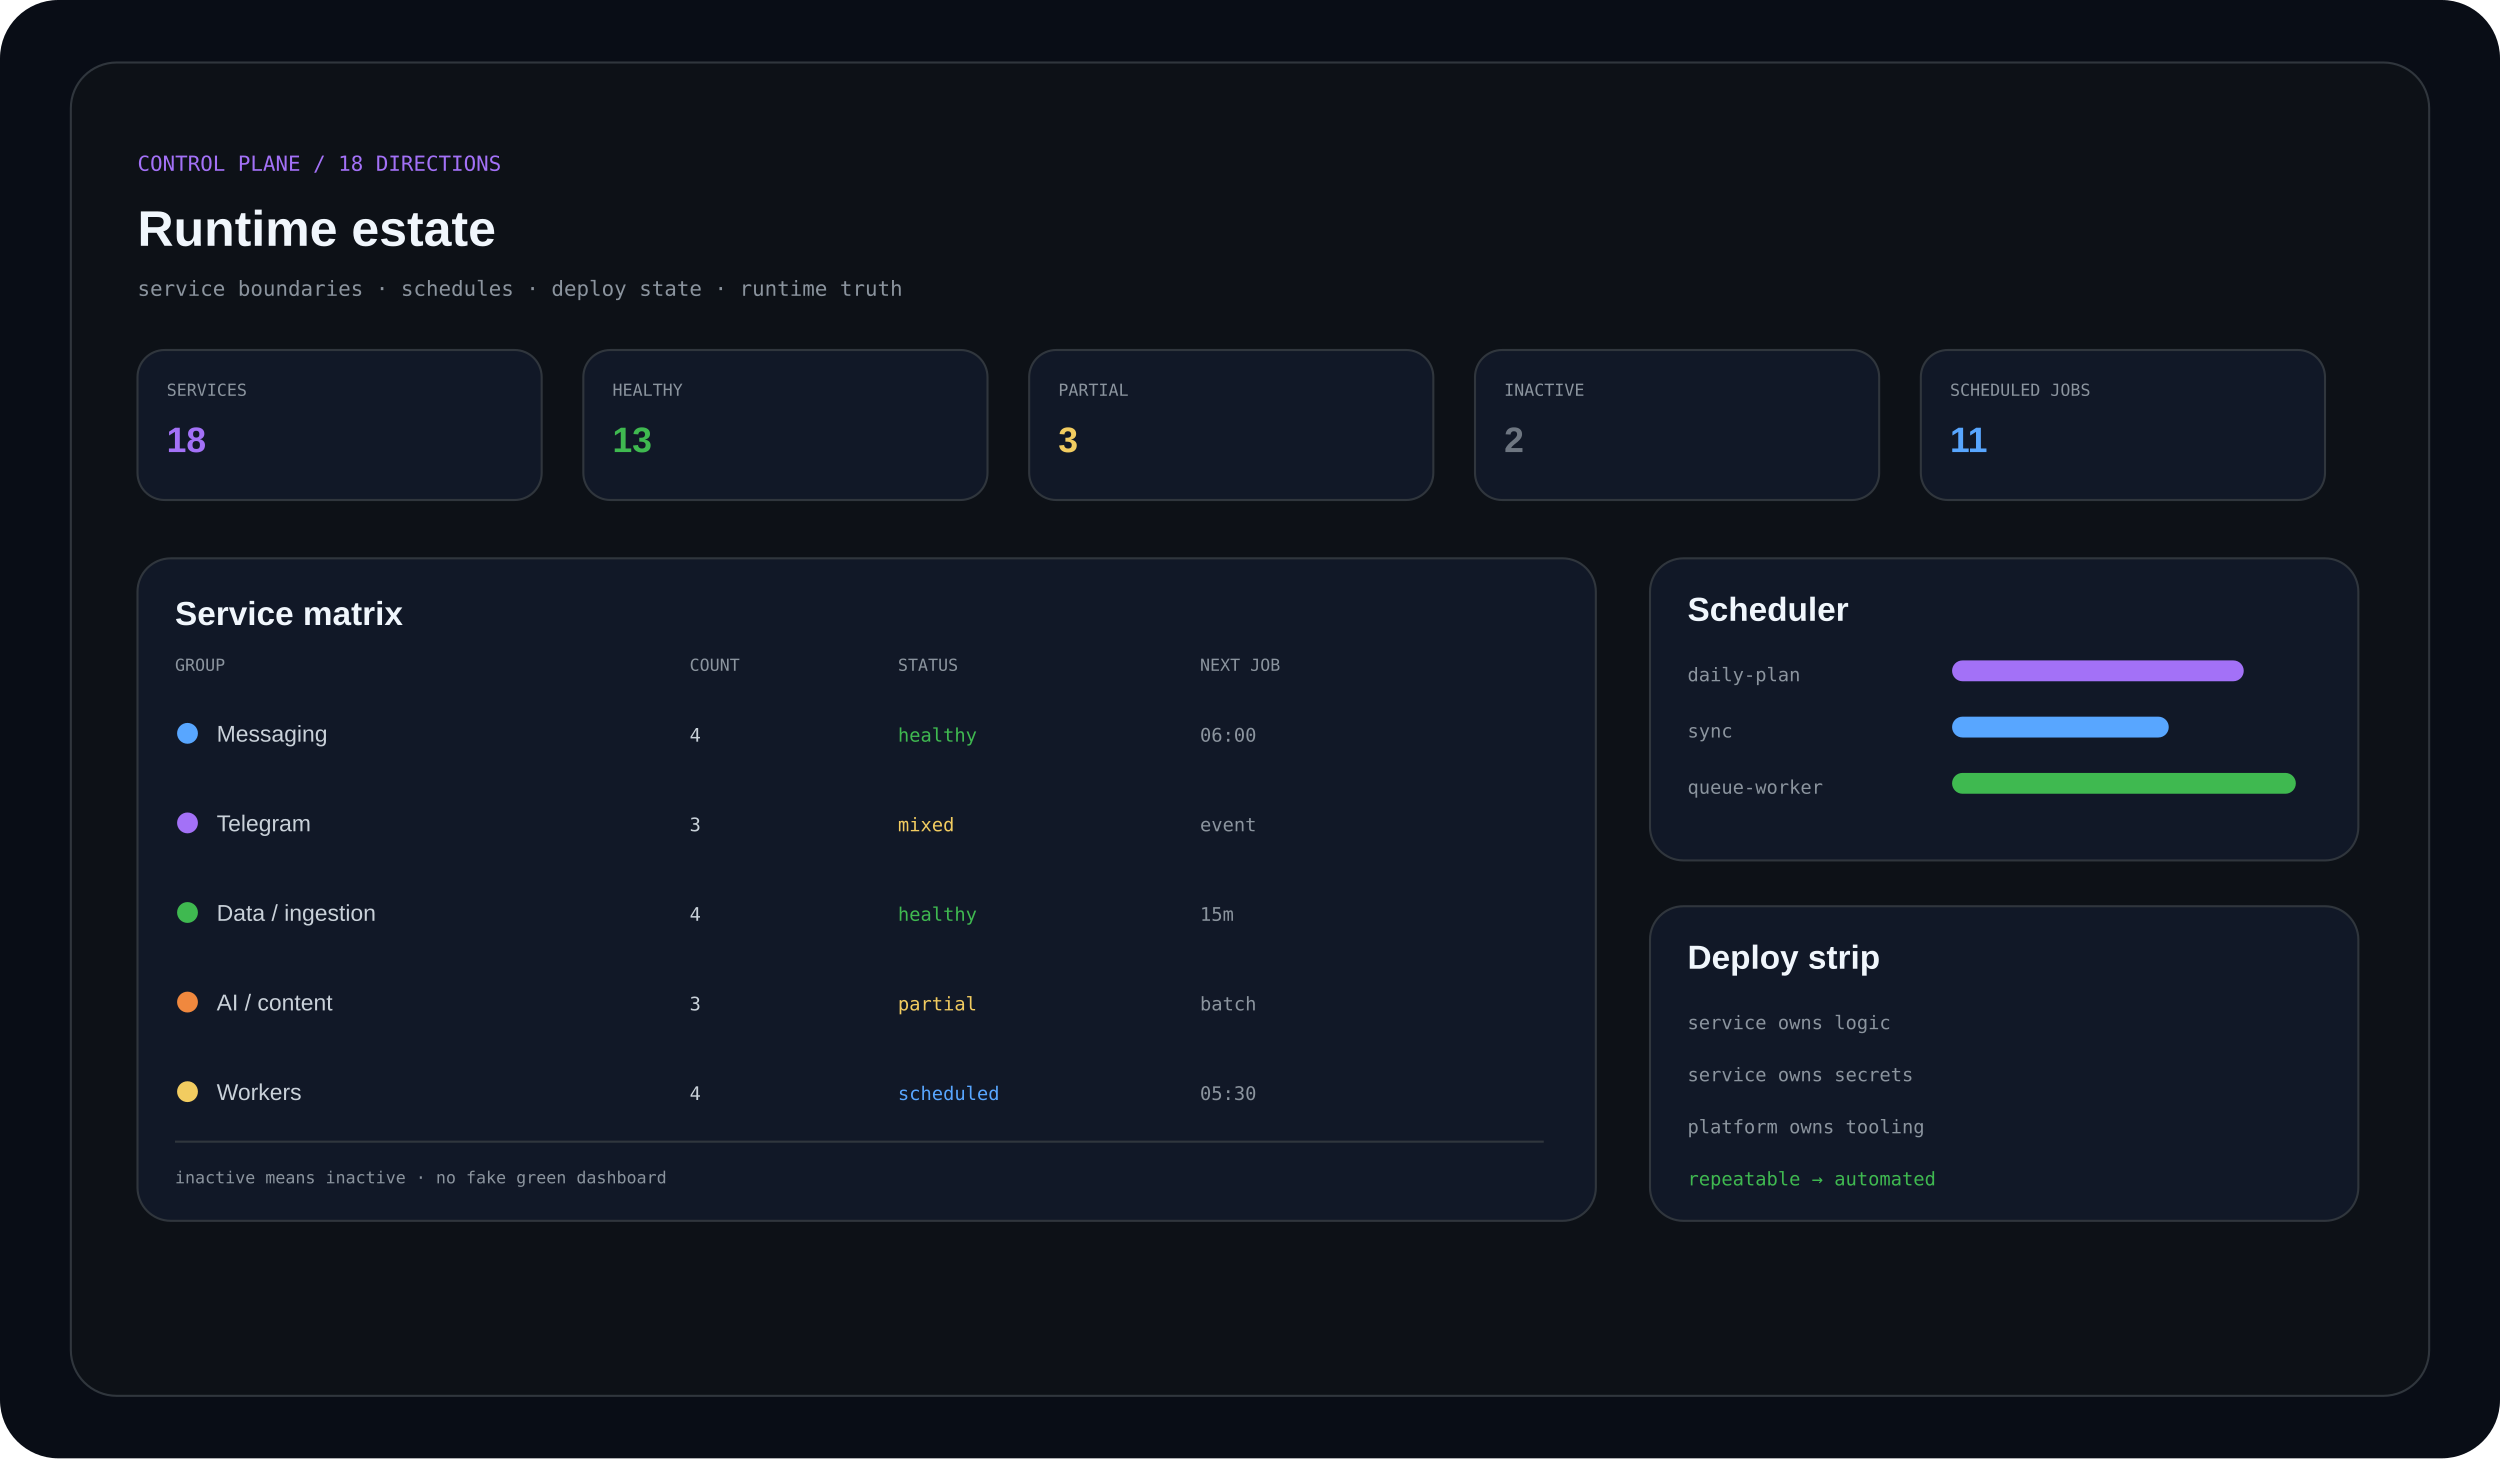
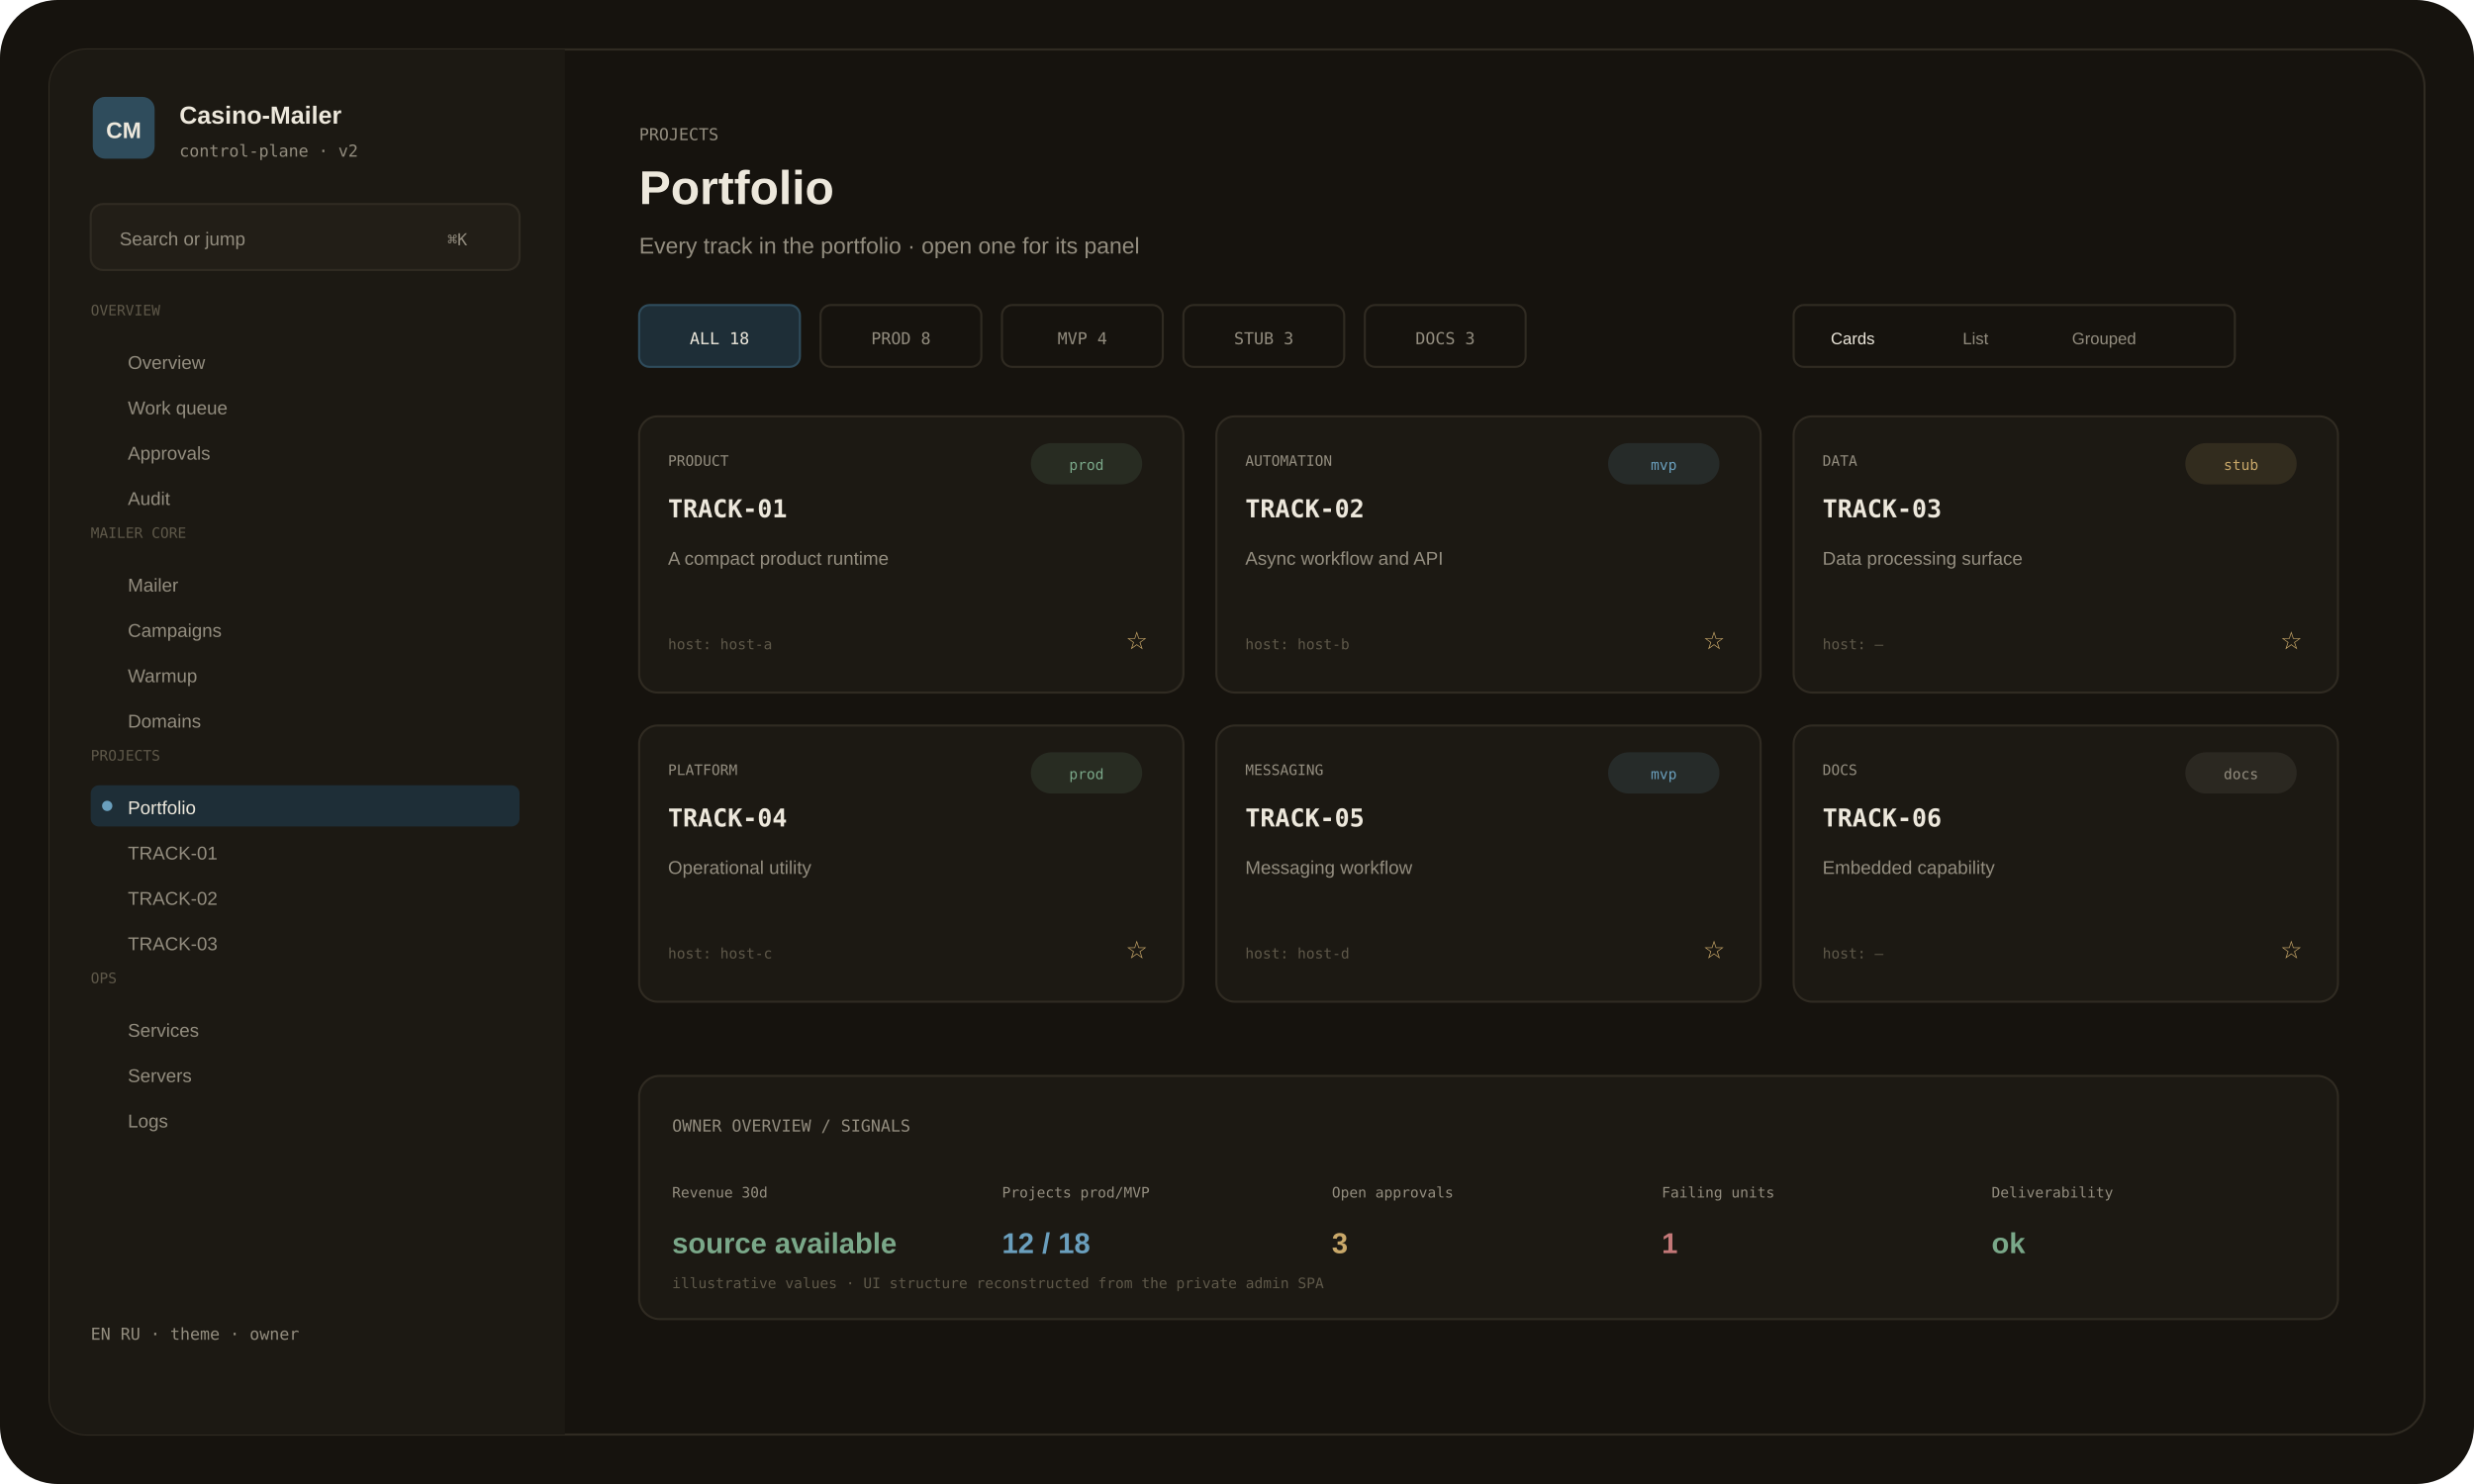
- <svg xmlns="http://www.w3.org/2000/svg" width="1200" height="700" viewBox="0 0 1200 700">
-   <rect width="1200" height="700" rx="28" fill="#090d16" />
-   <rect x="34" y="30" width="1132" height="640" rx="22" fill="#0d1117" stroke="#30363d" />
-   <text x="66" y="82" fill="#a371f7" font-family="monospace" font-size="10">CONTROL PLANE / 18 DIRECTIONS</text>
-   <text x="66" y="118" fill="#f0f6fc" font-family="Arial" font-size="24" font-weight="700">Runtime estate</text>
-   <text x="66" y="142" fill="#8b949e" font-family="monospace" font-size="10">service boundaries · schedules · deploy state · runtime truth</text>
-   <g transform="translate(66 168)">
-     <rect width="194" height="72" rx="13" fill="#111827" stroke="#30363d" />
-     <text x="14" y="22" fill="#8b949e" font-family="monospace" font-size="8">SERVICES</text>
-     <text x="14" y="49" fill="#a371f7" font-family="Arial" font-size="17" font-weight="700">18</text>
-   </g>
-   <g transform="translate(280 168)">
-     <rect width="194" height="72" rx="13" fill="#111827" stroke="#30363d" />
-     <text x="14" y="22" fill="#8b949e" font-family="monospace" font-size="8">HEALTHY</text>
-     <text x="14" y="49" fill="#3fb950" font-family="Arial" font-size="17" font-weight="700">13</text>
-   </g>
-   <g transform="translate(494 168)">
-     <rect width="194" height="72" rx="13" fill="#111827" stroke="#30363d" />
-     <text x="14" y="22" fill="#8b949e" font-family="monospace" font-size="8">PARTIAL</text>
-     <text x="14" y="49" fill="#f2cc60" font-family="Arial" font-size="17" font-weight="700">3</text>
-   </g>
-   <g transform="translate(708 168)">
-     <rect width="194" height="72" rx="13" fill="#111827" stroke="#30363d" />
-     <text x="14" y="22" fill="#8b949e" font-family="monospace" font-size="8">INACTIVE</text>
-     <text x="14" y="49" fill="#6e7681" font-family="Arial" font-size="17" font-weight="700">2</text>
-   </g>
-   <g transform="translate(922 168)">
-     <rect width="194" height="72" rx="13" fill="#111827" stroke="#30363d" />
-     <text x="14" y="22" fill="#8b949e" font-family="monospace" font-size="8">SCHEDULED JOBS</text>
-     <text x="14" y="49" fill="#58a6ff" font-family="Arial" font-size="17" font-weight="700">11</text>
-   </g>
-   <g transform="translate(66 268)">
-     <rect width="700" height="318" rx="16" fill="#111827" stroke="#30363d" />
-     <text x="18" y="32" fill="#f0f6fc" font-family="Arial" font-size="16" font-weight="700">Service matrix</text>
-     <text x="18" y="54" fill="#8b949e" font-family="monospace" font-size="8">GROUP</text>
-     <text x="265" y="54" fill="#8b949e" font-family="monospace" font-size="8">COUNT</text>
-     <text x="365" y="54" fill="#8b949e" font-family="monospace" font-size="8">STATUS</text>
-     <text x="510" y="54" fill="#8b949e" font-family="monospace" font-size="8">NEXT JOB</text>
-     <g transform="translate(18 76)">
-       <circle cx="6" cy="8" r="5" fill="#58a6ff" />
-       <text x="20" y="12" fill="#c9d1d9" font-family="Arial" font-size="11">Messaging</text>
-       <text x="247" y="12" fill="#c9d1d9" font-family="monospace" font-size="9">4</text>
-       <text x="347" y="12" fill="#3fb950" font-family="monospace" font-size="9">healthy</text>
-       <text x="492" y="12" fill="#8b949e" font-family="monospace" font-size="9">06:00</text>
-     </g>
-     <g transform="translate(18 119)">
-       <circle cx="6" cy="8" r="5" fill="#a371f7" />
-       <text x="20" y="12" fill="#c9d1d9" font-family="Arial" font-size="11">Telegram</text>
-       <text x="247" y="12" fill="#c9d1d9" font-family="monospace" font-size="9">3</text>
-       <text x="347" y="12" fill="#f2cc60" font-family="monospace" font-size="9">mixed</text>
-       <text x="492" y="12" fill="#8b949e" font-family="monospace" font-size="9">event</text>
-     </g>
-     <g transform="translate(18 162)">
-       <circle cx="6" cy="8" r="5" fill="#3fb950" />
-       <text x="20" y="12" fill="#c9d1d9" font-family="Arial" font-size="11">Data / ingestion</text>
-       <text x="247" y="12" fill="#c9d1d9" font-family="monospace" font-size="9">4</text>
-       <text x="347" y="12" fill="#3fb950" font-family="monospace" font-size="9">healthy</text>
-       <text x="492" y="12" fill="#8b949e" font-family="monospace" font-size="9">15m</text>
-     </g>
-     <g transform="translate(18 205)">
-       <circle cx="6" cy="8" r="5" fill="#f0883e" />
-       <text x="20" y="12" fill="#c9d1d9" font-family="Arial" font-size="11">AI / content</text>
-       <text x="247" y="12" fill="#c9d1d9" font-family="monospace" font-size="9">3</text>
-       <text x="347" y="12" fill="#f2cc60" font-family="monospace" font-size="9">partial</text>
-       <text x="492" y="12" fill="#8b949e" font-family="monospace" font-size="9">batch</text>
-     </g>
-     <g transform="translate(18 248)">
-       <circle cx="6" cy="8" r="5" fill="#f2cc60" />
-       <text x="20" y="12" fill="#c9d1d9" font-family="Arial" font-size="11">Workers</text>
-       <text x="247" y="12" fill="#c9d1d9" font-family="monospace" font-size="9">4</text>
-       <text x="347" y="12" fill="#58a6ff" font-family="monospace" font-size="9">scheduled</text>
-       <text x="492" y="12" fill="#8b949e" font-family="monospace" font-size="9">05:30</text>
-     </g>
-     <line x1="18" y1="280" x2="675" y2="280" stroke="#30363d" />
-     <text x="18" y="300" fill="#8b949e" font-family="monospace" font-size="8">inactive means inactive · no fake green dashboard</text>
-   </g>
-   <g transform="translate(792 268)">
-     <rect width="340" height="145" rx="16" fill="#111827" stroke="#30363d" />
-     <text x="18" y="30" fill="#f0f6fc" font-family="Arial" font-size="16" font-weight="700">Scheduler</text>
-     <text x="18" y="59" fill="#8b949e" font-family="monospace" font-size="9">daily-plan</text>
-     <rect x="145" y="49" width="140" height="10" rx="5" fill="#a371f7" />
-     <text x="18" y="86" fill="#8b949e" font-family="monospace" font-size="9">sync</text>
-     <rect x="145" y="76" width="104" height="10" rx="5" fill="#58a6ff" />
-     <text x="18" y="113" fill="#8b949e" font-family="monospace" font-size="9">queue-worker</text>
-     <rect x="145" y="103" width="165" height="10" rx="5" fill="#3fb950" />
-   </g>
-   <g transform="translate(792 435)">
-     <rect width="340" height="151" rx="16" fill="#111827" stroke="#30363d" />
-     <text x="18" y="30" fill="#f0f6fc" font-family="Arial" font-size="16" font-weight="700">Deploy strip</text>
-     <text x="18" y="59" fill="#8b949e" font-family="monospace" font-size="9">service owns logic</text>
-     <text x="18" y="84" fill="#8b949e" font-family="monospace" font-size="9">service owns secrets</text>
-     <text x="18" y="109" fill="#8b949e" font-family="monospace" font-size="9">platform owns tooling</text>
-     <text x="18" y="134" fill="#3fb950" font-family="monospace" font-size="9">repeatable → automated</text>
+ <svg xmlns="http://www.w3.org/2000/svg" width="1200" height="720" viewBox="0 0 1200 720">
+   <rect width="1200" height="720" rx="28" fill="#16130e" />
+   <rect x="24" y="24" width="1152" height="672" rx="18" fill="#16130e" stroke="#302b22" />
+   <rect x="24" y="24" width="250" height="672" rx="18" fill="#1c1913" />
+   <rect x="244" y="24" width="30" height="672" fill="#1c1913" />
+   <g transform="translate(45 47)">
+     <rect width="30" height="30" rx="6" fill="#2f4c5c" />
+     <text x="15" y="20" text-anchor="middle" fill="#ede8dc" font-family="Arial" font-size="11" font-weight="700">CM</text>
+     <text x="42" y="13" fill="#ede8dc" font-family="Arial" font-size="12" font-weight="700">Casino-Mailer</text>
+     <text x="42" y="29" fill="#938d7f" font-family="monospace" font-size="8">control-plane · v2</text>
+   </g>
+   <rect x="44" y="99" width="208" height="32" rx="6" fill="#221e17" stroke="#302b22" />
+   <text x="58" y="119" fill="#938d7f" font-family="Arial" font-size="9">Search or jump</text>
+   <text x="217" y="119" fill="#938d7f" font-family="monospace" font-size="8">⌘K</text>
+   <g transform="translate(44 153)">
+     <text x="0" y="0" fill="#5e5849" font-family="monospace" font-size="7">OVERVIEW</text>
+     <g transform="translate(0 12)">
+       <rect width="208" height="20" rx="4" fill="transparent" />
+       <circle cx="8" cy="10" r="2.5" fill="transparent" />
+       <text x="18" y="14" fill="#938d7f" font-family="Arial" font-size="9">Overview</text>
+     </g>
+     <g transform="translate(0 34)">
+       <rect width="208" height="20" rx="4" fill="transparent" />
+       <circle cx="8" cy="10" r="2.5" fill="transparent" />
+       <text x="18" y="14" fill="#938d7f" font-family="Arial" font-size="9">Work queue</text>
+     </g>
+     <g transform="translate(0 56)">
+       <rect width="208" height="20" rx="4" fill="transparent" />
+       <circle cx="8" cy="10" r="2.5" fill="transparent" />
+       <text x="18" y="14" fill="#938d7f" font-family="Arial" font-size="9">Approvals</text>
+     </g>
+     <g transform="translate(0 78)">
+       <rect width="208" height="20" rx="4" fill="transparent" />
+       <circle cx="8" cy="10" r="2.5" fill="transparent" />
+       <text x="18" y="14" fill="#938d7f" font-family="Arial" font-size="9">Audit</text>
+     </g>
+   </g>
+   <g transform="translate(44 261)">
+     <text x="0" y="0" fill="#5e5849" font-family="monospace" font-size="7">MAILER CORE</text>
+     <g transform="translate(0 12)">
+       <rect width="208" height="20" rx="4" fill="transparent" />
+       <circle cx="8" cy="10" r="2.5" fill="transparent" />
+       <text x="18" y="14" fill="#938d7f" font-family="Arial" font-size="9">Mailer</text>
+     </g>
+     <g transform="translate(0 34)">
+       <rect width="208" height="20" rx="4" fill="transparent" />
+       <circle cx="8" cy="10" r="2.5" fill="transparent" />
+       <text x="18" y="14" fill="#938d7f" font-family="Arial" font-size="9">Campaigns</text>
+     </g>
+     <g transform="translate(0 56)">
+       <rect width="208" height="20" rx="4" fill="transparent" />
+       <circle cx="8" cy="10" r="2.5" fill="transparent" />
+       <text x="18" y="14" fill="#938d7f" font-family="Arial" font-size="9">Warmup</text>
+     </g>
+     <g transform="translate(0 78)">
+       <rect width="208" height="20" rx="4" fill="transparent" />
+       <circle cx="8" cy="10" r="2.5" fill="transparent" />
+       <text x="18" y="14" fill="#938d7f" font-family="Arial" font-size="9">Domains</text>
+     </g>
+   </g>
+   <g transform="translate(44 369)">
+     <text x="0" y="0" fill="#5e5849" font-family="monospace" font-size="7">PROJECTS</text>
+     <g transform="translate(0 12)">
+       <rect width="208" height="20" rx="4" fill="#1e2e37" />
+       <circle cx="8" cy="10" r="2.5" fill="#6a9fbd" />
+       <text x="18" y="14" fill="#ede8dc" font-family="Arial" font-size="9">Portfolio</text>
+     </g>
+     <g transform="translate(0 34)">
+       <rect width="208" height="20" rx="4" fill="transparent" />
+       <circle cx="8" cy="10" r="2.5" fill="transparent" />
+       <text x="18" y="14" fill="#938d7f" font-family="Arial" font-size="9">TRACK-01</text>
+     </g>
+     <g transform="translate(0 56)">
+       <rect width="208" height="20" rx="4" fill="transparent" />
+       <circle cx="8" cy="10" r="2.5" fill="transparent" />
+       <text x="18" y="14" fill="#938d7f" font-family="Arial" font-size="9">TRACK-02</text>
+     </g>
+     <g transform="translate(0 78)">
+       <rect width="208" height="20" rx="4" fill="transparent" />
+       <circle cx="8" cy="10" r="2.5" fill="transparent" />
+       <text x="18" y="14" fill="#938d7f" font-family="Arial" font-size="9">TRACK-03</text>
+     </g>
+   </g>
+   <g transform="translate(44 477)">
+     <text x="0" y="0" fill="#5e5849" font-family="monospace" font-size="7">OPS</text>
+     <g transform="translate(0 12)">
+       <rect width="208" height="20" rx="4" fill="transparent" />
+       <circle cx="8" cy="10" r="2.5" fill="transparent" />
+       <text x="18" y="14" fill="#938d7f" font-family="Arial" font-size="9">Services</text>
+     </g>
+     <g transform="translate(0 34)">
+       <rect width="208" height="20" rx="4" fill="transparent" />
+       <circle cx="8" cy="10" r="2.5" fill="transparent" />
+       <text x="18" y="14" fill="#938d7f" font-family="Arial" font-size="9">Servers</text>
+     </g>
+     <g transform="translate(0 56)">
+       <rect width="208" height="20" rx="4" fill="transparent" />
+       <circle cx="8" cy="10" r="2.5" fill="transparent" />
+       <text x="18" y="14" fill="#938d7f" font-family="Arial" font-size="9">Logs</text>
+     </g>
+   </g>
+   <text x="44" y="650" fill="#938d7f" font-family="monospace" font-size="8">EN  RU · theme · owner</text>
+   <text x="310" y="68" fill="#938d7f" font-family="monospace" font-size="8">PROJECTS</text>
+   <text x="310" y="99" fill="#ede8dc" font-family="Arial" font-size="23" font-weight="700">Portfolio</text>
+   <text x="310" y="123" fill="#938d7f" font-family="Arial" font-size="11">Every track in the portfolio · open one for its panel</text>
+   <g transform="translate(310 148)">
+     <g transform="translate(0 0)">
+       <rect width="78" height="30" rx="5" fill="#1e2e37" stroke="#2f4c5c" />
+       <text x="39" y="19" text-anchor="middle" fill="#ede8dc" font-family="monospace" font-size="8">ALL  18</text>
+     </g>
+     <g transform="translate(88 0)">
+       <rect width="78" height="30" rx="5" fill="transparent" stroke="#302b22" />
+       <text x="39" y="19" text-anchor="middle" fill="#938d7f" font-family="monospace" font-size="8">PROD  8</text>
+     </g>
+     <g transform="translate(176 0)">
+       <rect width="78" height="30" rx="5" fill="transparent" stroke="#302b22" />
+       <text x="39" y="19" text-anchor="middle" fill="#938d7f" font-family="monospace" font-size="8">MVP  4</text>
+     </g>
+     <g transform="translate(264 0)">
+       <rect width="78" height="30" rx="5" fill="transparent" stroke="#302b22" />
+       <text x="39" y="19" text-anchor="middle" fill="#938d7f" font-family="monospace" font-size="8">STUB  3</text>
+     </g>
+     <g transform="translate(352 0)">
+       <rect width="78" height="30" rx="5" fill="transparent" stroke="#302b22" />
+       <text x="39" y="19" text-anchor="middle" fill="#938d7f" font-family="monospace" font-size="8">DOCS  3</text>
+     </g>
+     <g transform="translate(560 0)">
+       <rect width="214" height="30" rx="5" fill="none" stroke="#302b22" />
+       <text x="18" y="19" fill="#ede8dc" font-family="Arial" font-size="8">Cards</text>
+       <text x="82" y="19" fill="#938d7f" font-family="Arial" font-size="8">List</text>
+       <text x="135" y="19" fill="#938d7f" font-family="Arial" font-size="8">Grouped</text>
+     </g>
+   </g>
+   <g transform="translate(310 202)">
+     <g transform="translate(0 0)">
+       <rect width="264" height="134" rx="9" fill="#1c1913" stroke="#302b22" />
+       <text x="14" y="24" fill="#938d7f" font-family="monospace" font-size="7">PRODUCT</text>
+       <text x="14" y="49" fill="#ede8dc" font-family="monospace" font-size="12" font-weight="700">TRACK-01</text>
+       <text x="14" y="72" fill="#938d7f" font-family="Arial" font-size="9">A compact product runtime</text>
+       <rect x="190" y="13" width="54" height="20" rx="10" fill="#7aa88922" />
+       <text x="217" y="26" text-anchor="middle" fill="#7aa889" font-family="monospace" font-size="7">prod</text>
+       <text x="14" y="113" fill="#5e5849" font-family="monospace" font-size="7">host: host-a</text>
+       <text x="236" y="113" fill="#c9a869" font-family="Arial" font-size="12">☆</text>
+     </g>
+     <g transform="translate(280 0)">
+       <rect width="264" height="134" rx="9" fill="#1c1913" stroke="#302b22" />
+       <text x="14" y="24" fill="#938d7f" font-family="monospace" font-size="7">AUTOMATION</text>
+       <text x="14" y="49" fill="#ede8dc" font-family="monospace" font-size="12" font-weight="700">TRACK-02</text>
+       <text x="14" y="72" fill="#938d7f" font-family="Arial" font-size="9">Async workflow and API</text>
+       <rect x="190" y="13" width="54" height="20" rx="10" fill="#6a9fbd22" />
+       <text x="217" y="26" text-anchor="middle" fill="#6a9fbd" font-family="monospace" font-size="7">mvp</text>
+       <text x="14" y="113" fill="#5e5849" font-family="monospace" font-size="7">host: host-b</text>
+       <text x="236" y="113" fill="#c9a869" font-family="Arial" font-size="12">☆</text>
+     </g>
+     <g transform="translate(560 0)">
+       <rect width="264" height="134" rx="9" fill="#1c1913" stroke="#302b22" />
+       <text x="14" y="24" fill="#938d7f" font-family="monospace" font-size="7">DATA</text>
+       <text x="14" y="49" fill="#ede8dc" font-family="monospace" font-size="12" font-weight="700">TRACK-03</text>
+       <text x="14" y="72" fill="#938d7f" font-family="Arial" font-size="9">Data processing surface</text>
+       <rect x="190" y="13" width="54" height="20" rx="10" fill="#c9a86922" />
+       <text x="217" y="26" text-anchor="middle" fill="#c9a869" font-family="monospace" font-size="7">stub</text>
+       <text x="14" y="113" fill="#5e5849" font-family="monospace" font-size="7">host: —</text>
+       <text x="236" y="113" fill="#c9a869" font-family="Arial" font-size="12">☆</text>
+     </g>
+     <g transform="translate(0 150)">
+       <rect width="264" height="134" rx="9" fill="#1c1913" stroke="#302b22" />
+       <text x="14" y="24" fill="#938d7f" font-family="monospace" font-size="7">PLATFORM</text>
+       <text x="14" y="49" fill="#ede8dc" font-family="monospace" font-size="12" font-weight="700">TRACK-04</text>
+       <text x="14" y="72" fill="#938d7f" font-family="Arial" font-size="9">Operational utility</text>
+       <rect x="190" y="13" width="54" height="20" rx="10" fill="#7aa88922" />
+       <text x="217" y="26" text-anchor="middle" fill="#7aa889" font-family="monospace" font-size="7">prod</text>
+       <text x="14" y="113" fill="#5e5849" font-family="monospace" font-size="7">host: host-c</text>
+       <text x="236" y="113" fill="#c9a869" font-family="Arial" font-size="12">☆</text>
+     </g>
+     <g transform="translate(280 150)">
+       <rect width="264" height="134" rx="9" fill="#1c1913" stroke="#302b22" />
+       <text x="14" y="24" fill="#938d7f" font-family="monospace" font-size="7">MESSAGING</text>
+       <text x="14" y="49" fill="#ede8dc" font-family="monospace" font-size="12" font-weight="700">TRACK-05</text>
+       <text x="14" y="72" fill="#938d7f" font-family="Arial" font-size="9">Messaging workflow</text>
+       <rect x="190" y="13" width="54" height="20" rx="10" fill="#6a9fbd22" />
+       <text x="217" y="26" text-anchor="middle" fill="#6a9fbd" font-family="monospace" font-size="7">mvp</text>
+       <text x="14" y="113" fill="#5e5849" font-family="monospace" font-size="7">host: host-d</text>
+       <text x="236" y="113" fill="#c9a869" font-family="Arial" font-size="12">☆</text>
+     </g>
+     <g transform="translate(560 150)">
+       <rect width="264" height="134" rx="9" fill="#1c1913" stroke="#302b22" />
+       <text x="14" y="24" fill="#938d7f" font-family="monospace" font-size="7">DOCS</text>
+       <text x="14" y="49" fill="#ede8dc" font-family="monospace" font-size="12" font-weight="700">TRACK-06</text>
+       <text x="14" y="72" fill="#938d7f" font-family="Arial" font-size="9">Embedded capability</text>
+       <rect x="190" y="13" width="54" height="20" rx="10" fill="#938d7f22" />
+       <text x="217" y="26" text-anchor="middle" fill="#938d7f" font-family="monospace" font-size="7">docs</text>
+       <text x="14" y="113" fill="#5e5849" font-family="monospace" font-size="7">host: —</text>
+       <text x="236" y="113" fill="#c9a869" font-family="Arial" font-size="12">☆</text>
+     </g>
+   </g>
+   <g transform="translate(310 522)">
+     <rect width="824" height="118" rx="10" fill="#1c1913" stroke="#302b22" />
+     <text x="16" y="27" fill="#938d7f" font-family="monospace" font-size="8">OWNER OVERVIEW / SIGNALS</text>
+     <g transform="translate(16 44)">
+       <text x="0" y="15" fill="#938d7f" font-family="monospace" font-size="7">Revenue 30d</text>
+       <text x="0" y="42" fill="#7aa889" font-family="Arial" font-size="14" font-weight="700">source available</text>
+     </g>
+     <g transform="translate(176 44)">
+       <text x="0" y="15" fill="#938d7f" font-family="monospace" font-size="7">Projects prod/MVP</text>
+       <text x="0" y="42" fill="#6a9fbd" font-family="Arial" font-size="14" font-weight="700">12 / 18</text>
+     </g>
+     <g transform="translate(336 44)">
+       <text x="0" y="15" fill="#938d7f" font-family="monospace" font-size="7">Open approvals</text>
+       <text x="0" y="42" fill="#c9a869" font-family="Arial" font-size="14" font-weight="700">3</text>
+     </g>
+     <g transform="translate(496 44)">
+       <text x="0" y="15" fill="#938d7f" font-family="monospace" font-size="7">Failing units</text>
+       <text x="0" y="42" fill="#c47878" font-family="Arial" font-size="14" font-weight="700">1</text>
+     </g>
+     <g transform="translate(656 44)">
+       <text x="0" y="15" fill="#938d7f" font-family="monospace" font-size="7">Deliverability</text>
+       <text x="0" y="42" fill="#7aa889" font-family="Arial" font-size="14" font-weight="700">ok</text>
+     </g>
+     <text x="16" y="103" fill="#5e5849" font-family="monospace" font-size="7">illustrative values · UI structure reconstructed from the private admin SPA</text>
  </g>
</svg>
